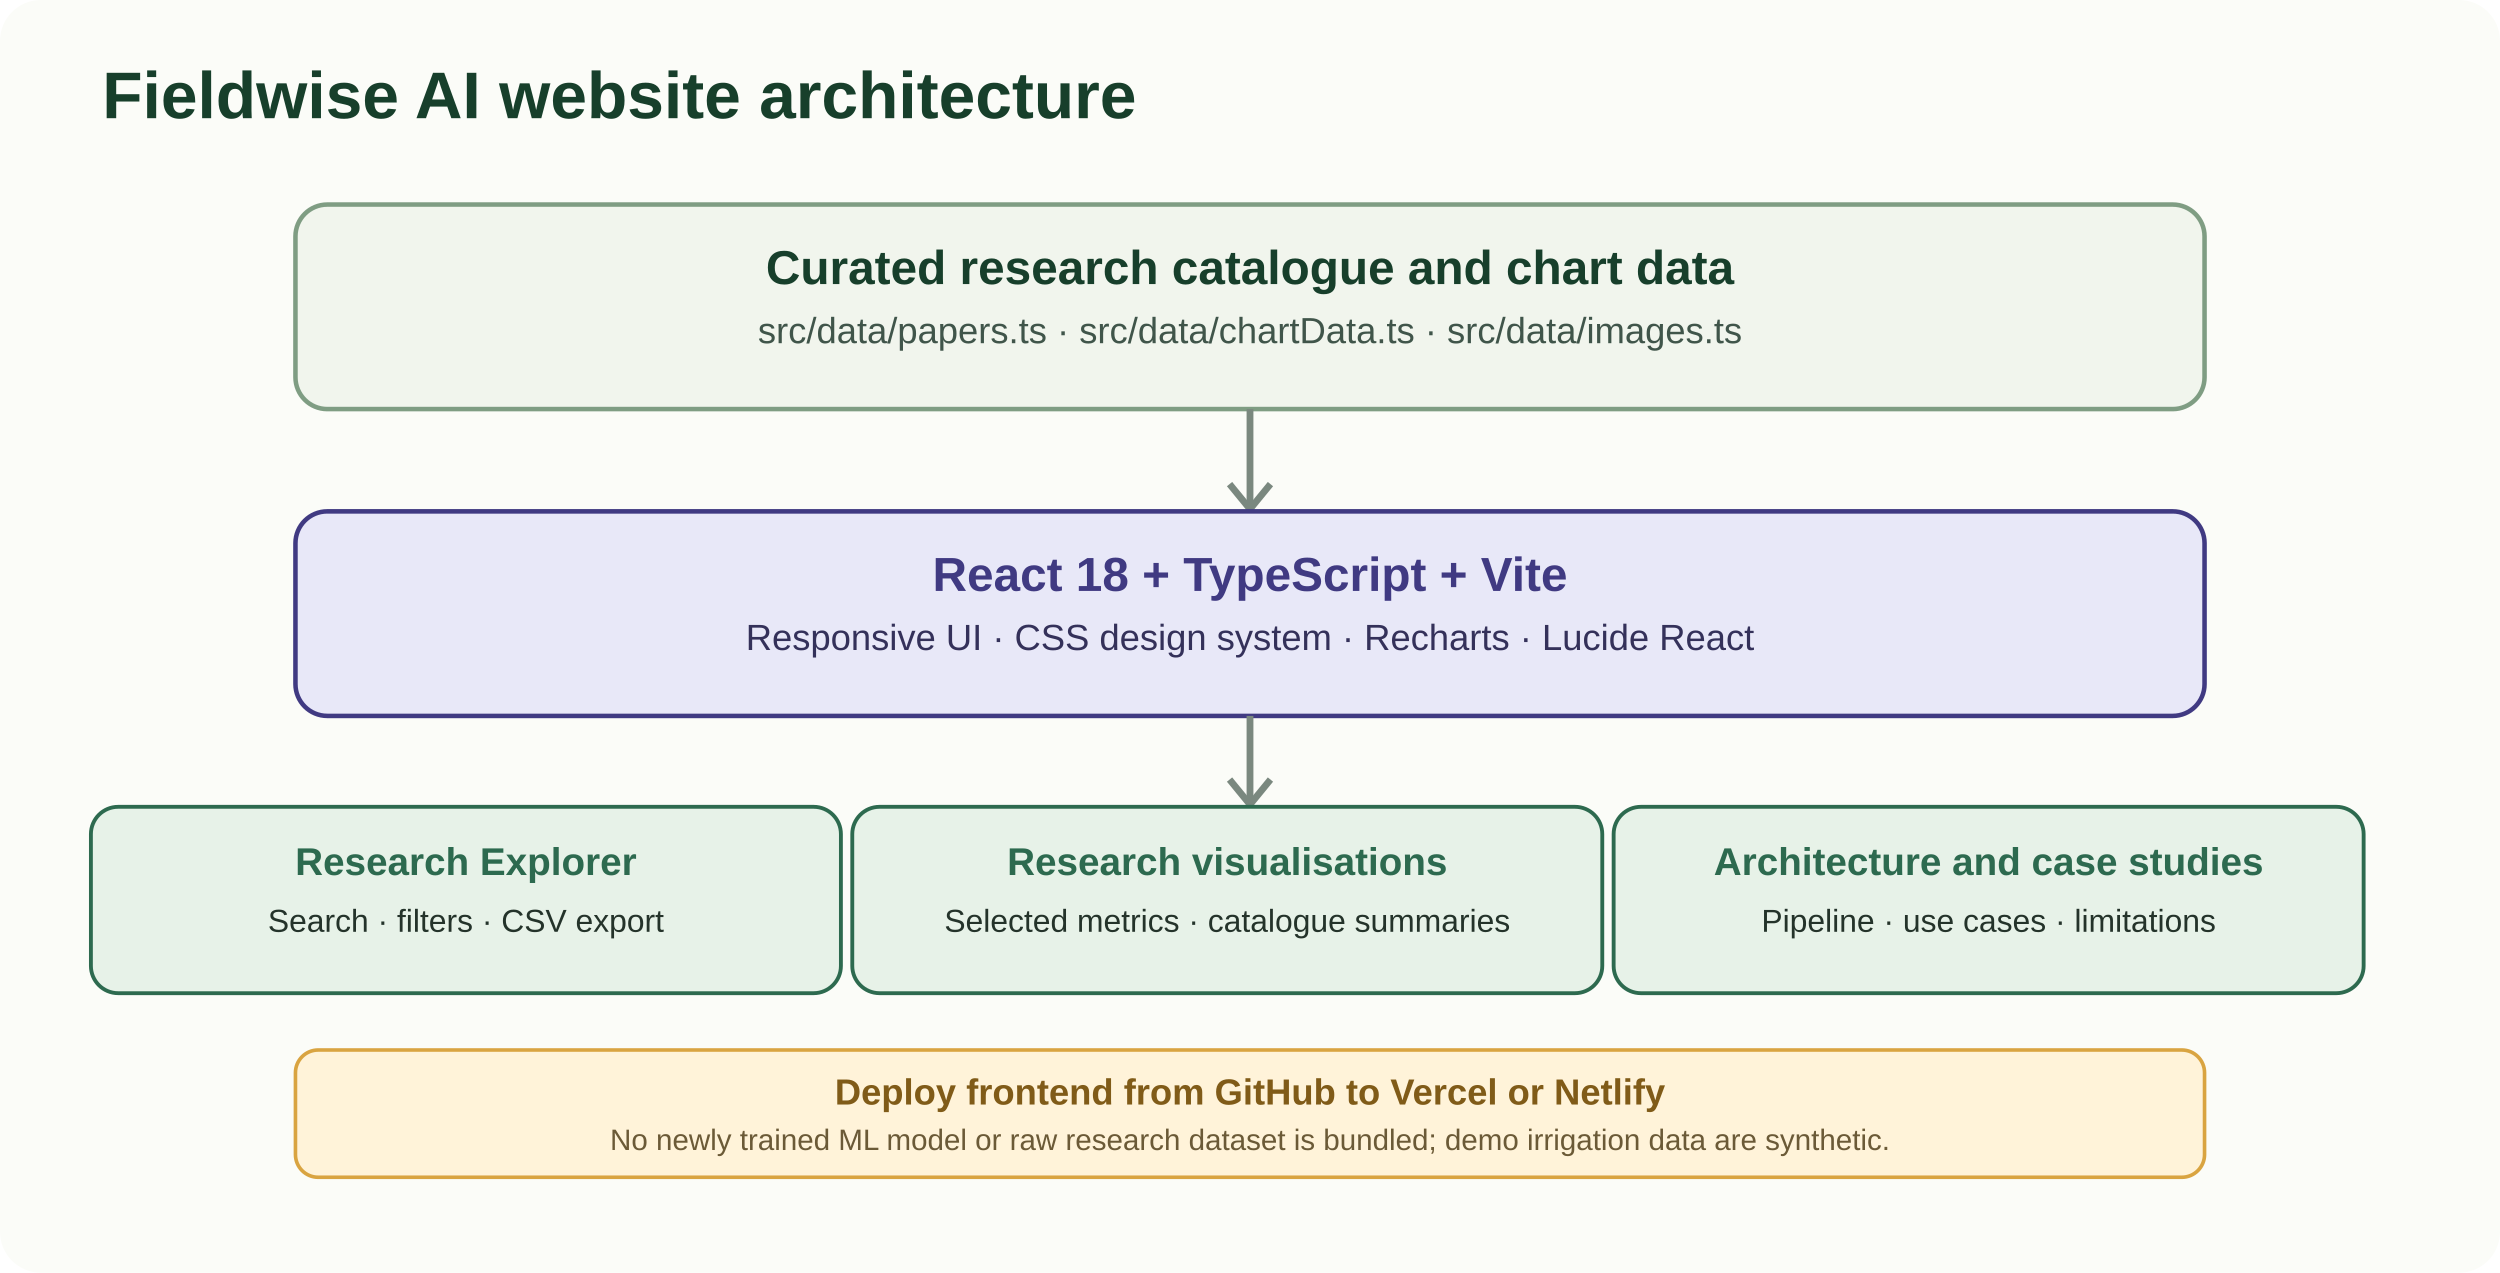
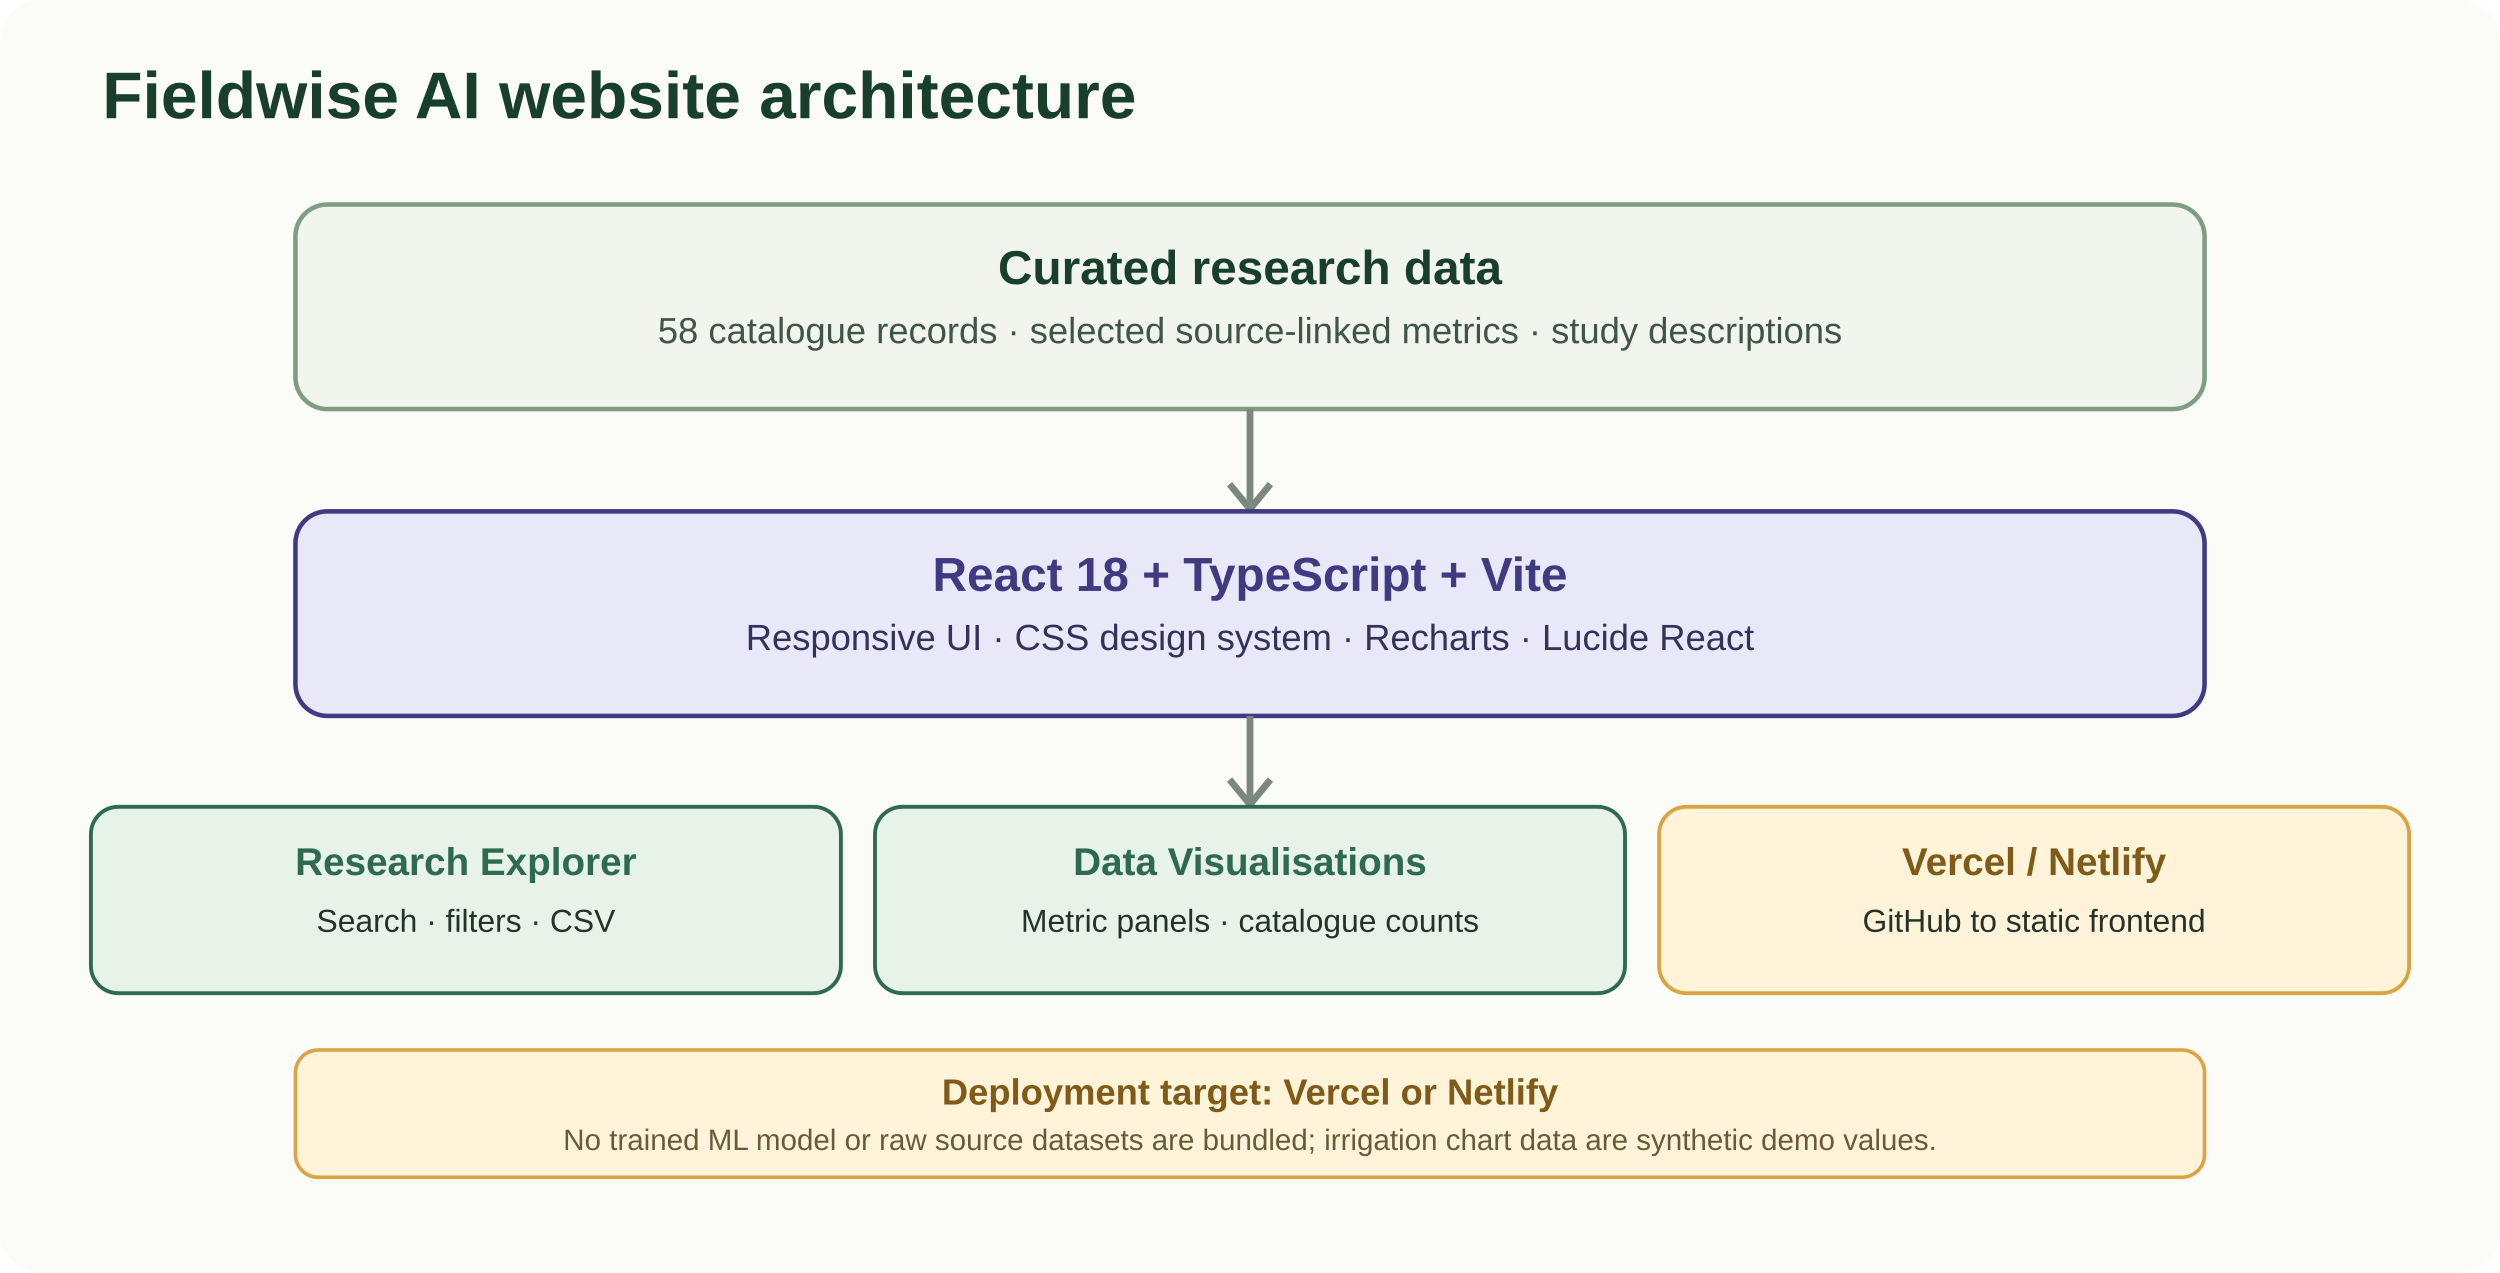
<svg xmlns="http://www.w3.org/2000/svg" width="1100" height="560" viewBox="0 0 1100 560" role="img" aria-labelledby="t d">
  <rect width="1100" height="560" rx="18" fill="#fbfcf8" />
  <text x="45" y="52" font-family="Arial,sans-serif" font-size="29" font-weight="700" fill="#173f2b">Fieldwise AI website architecture</text>
  <rect x="130" y="90" width="840" height="90" rx="14" fill="#f1f5ed" stroke="#7f9d83" stroke-width="2" />
-   <text x="550" y="125" text-anchor="middle" font-family="Arial,sans-serif" font-size="21" font-weight="700" fill="#173f2b">Curated research catalogue and chart data</text>
-   <text x="550" y="151" text-anchor="middle" font-family="Arial,sans-serif" font-size="16" fill="#40554a">src/data/papers.ts · src/data/chartData.ts · src/data/images.ts</text>
+   <text x="550" y="125" text-anchor="middle" font-family="Arial,sans-serif" font-size="21" font-weight="700" fill="#173f2b">Curated research data</text>
+   <text x="550" y="151" text-anchor="middle" font-family="Arial,sans-serif" font-size="16" fill="#40554a">58 catalogue records · selected source-linked metrics · study descriptions</text>
  <path d="M550 180 L550 222" stroke="#7a887f" stroke-width="3" fill="none" />
  <path d="M541 213 L550 224 L559 213" stroke="#7a887f" stroke-width="3" fill="none" />
  <rect x="130" y="225" width="840" height="90" rx="14" fill="#e8e8f8" stroke="#403a82" stroke-width="2" />
  <text x="550" y="260" text-anchor="middle" font-family="Arial,sans-serif" font-size="21" font-weight="700" fill="#403a82">React 18 + TypeScript + Vite</text>
  <text x="550" y="286" text-anchor="middle" font-family="Arial,sans-serif" font-size="16" fill="#34315a">Responsive UI · CSS design system · Recharts · Lucide React</text>
  <path d="M550 315 L550 352" stroke="#7a887f" stroke-width="3" fill="none" />
  <path d="M541 343 L550 354 L559 343" stroke="#7a887f" stroke-width="3" fill="none" />
  <rect x="40" y="355" width="330" height="82" rx="12" fill="#e7f2e8" stroke="#2d6a4f" stroke-width="1.7" />
  <text x="205" y="385" text-anchor="middle" font-family="Arial,sans-serif" font-size="17" font-weight="700" fill="#2d6a4f">Research Explorer</text>
-   <text x="205" y="410" text-anchor="middle" font-family="Arial,sans-serif" font-size="14" fill="#24332a">Search · filters · CSV export</text>
-   <rect x="375" y="355" width="330" height="82" rx="12" fill="#e7f2e8" stroke="#2d6a4f" stroke-width="1.7" />
-   <text x="540" y="385" text-anchor="middle" font-family="Arial,sans-serif" font-size="17" font-weight="700" fill="#2d6a4f">Research visualisations</text>
-   <text x="540" y="410" text-anchor="middle" font-family="Arial,sans-serif" font-size="14" fill="#24332a">Selected metrics · catalogue summaries</text>
-   <rect x="710" y="355" width="330" height="82" rx="12" fill="#e7f2e8" stroke="#2d6a4f" stroke-width="1.7" />
-   <text x="875" y="385" text-anchor="middle" font-family="Arial,sans-serif" font-size="17" font-weight="700" fill="#2d6a4f">Architecture and case studies</text>
-   <text x="875" y="410" text-anchor="middle" font-family="Arial,sans-serif" font-size="14" fill="#24332a">Pipeline · use cases · limitations</text>
+   <text x="205" y="410" text-anchor="middle" font-family="Arial,sans-serif" font-size="14" fill="#24332a">Search · filters · CSV</text>
+   <rect x="385" y="355" width="330" height="82" rx="12" fill="#e7f2e8" stroke="#2d6a4f" stroke-width="1.7" />
+   <text x="550" y="385" text-anchor="middle" font-family="Arial,sans-serif" font-size="17" font-weight="700" fill="#2d6a4f">Data Visualisations</text>
+   <text x="550" y="410" text-anchor="middle" font-family="Arial,sans-serif" font-size="14" fill="#24332a">Metric panels · catalogue counts</text>
+   <rect x="730" y="355" width="330" height="82" rx="12" fill="#fff3d9" stroke="#d9a441" stroke-width="1.7" />
+   <text x="895" y="385" text-anchor="middle" font-family="Arial,sans-serif" font-size="17" font-weight="700" fill="#805b18">Vercel / Netlify</text>
+   <text x="895" y="410" text-anchor="middle" font-family="Arial,sans-serif" font-size="14" fill="#24332a">GitHub to static frontend</text>
  <rect x="130" y="462" width="840" height="56" rx="10" fill="#fff3d9" stroke="#d9a441" stroke-width="1.6" />
-   <text x="550" y="486" text-anchor="middle" font-family="Arial,sans-serif" font-size="16" font-weight="700" fill="#805b18">Deploy frontend from GitHub to Vercel or Netlify</text>
-   <text x="550" y="506" text-anchor="middle" font-family="Arial,sans-serif" font-size="13" fill="#6b5a37">No newly trained ML model or raw research dataset is bundled; demo irrigation data are synthetic.</text>
+   <text x="550" y="486" text-anchor="middle" font-family="Arial,sans-serif" font-size="16" font-weight="700" fill="#805b18">Deployment target: Vercel or Netlify</text>
+   <text x="550" y="506" text-anchor="middle" font-family="Arial,sans-serif" font-size="13" fill="#6b5a37">No trained ML model or raw source datasets are bundled; irrigation chart data are synthetic demo values.</text>
</svg>
